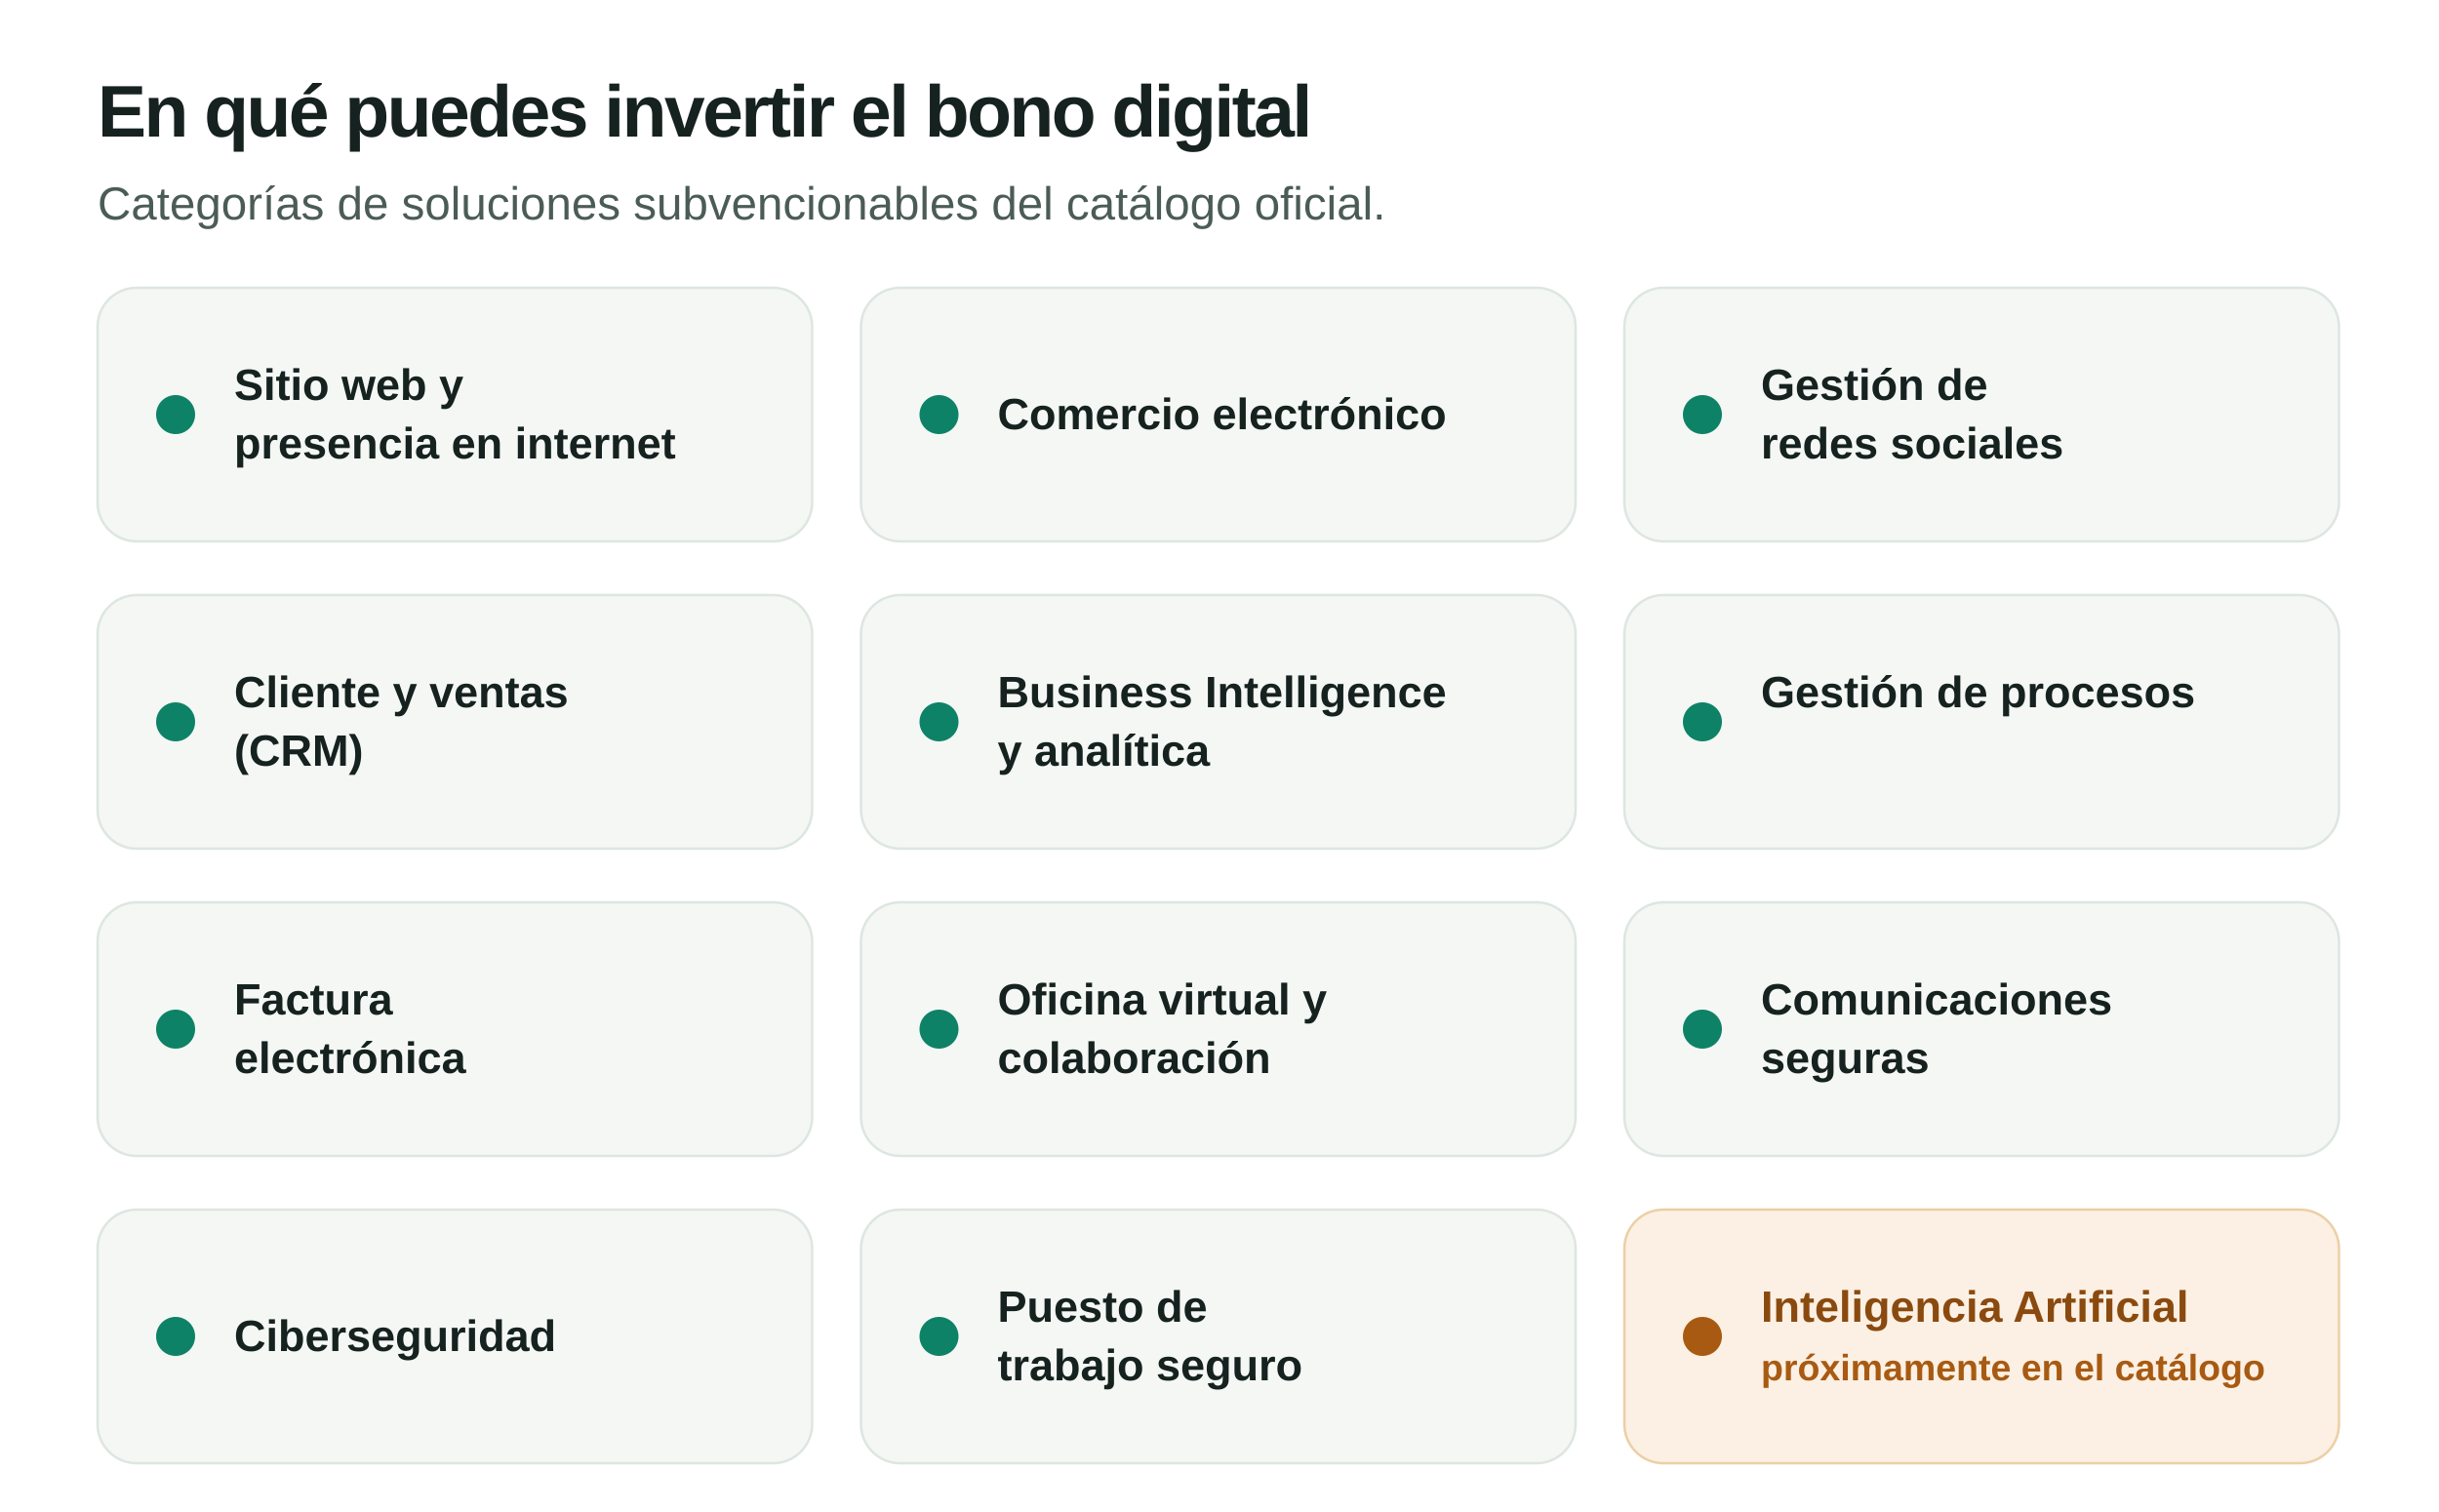
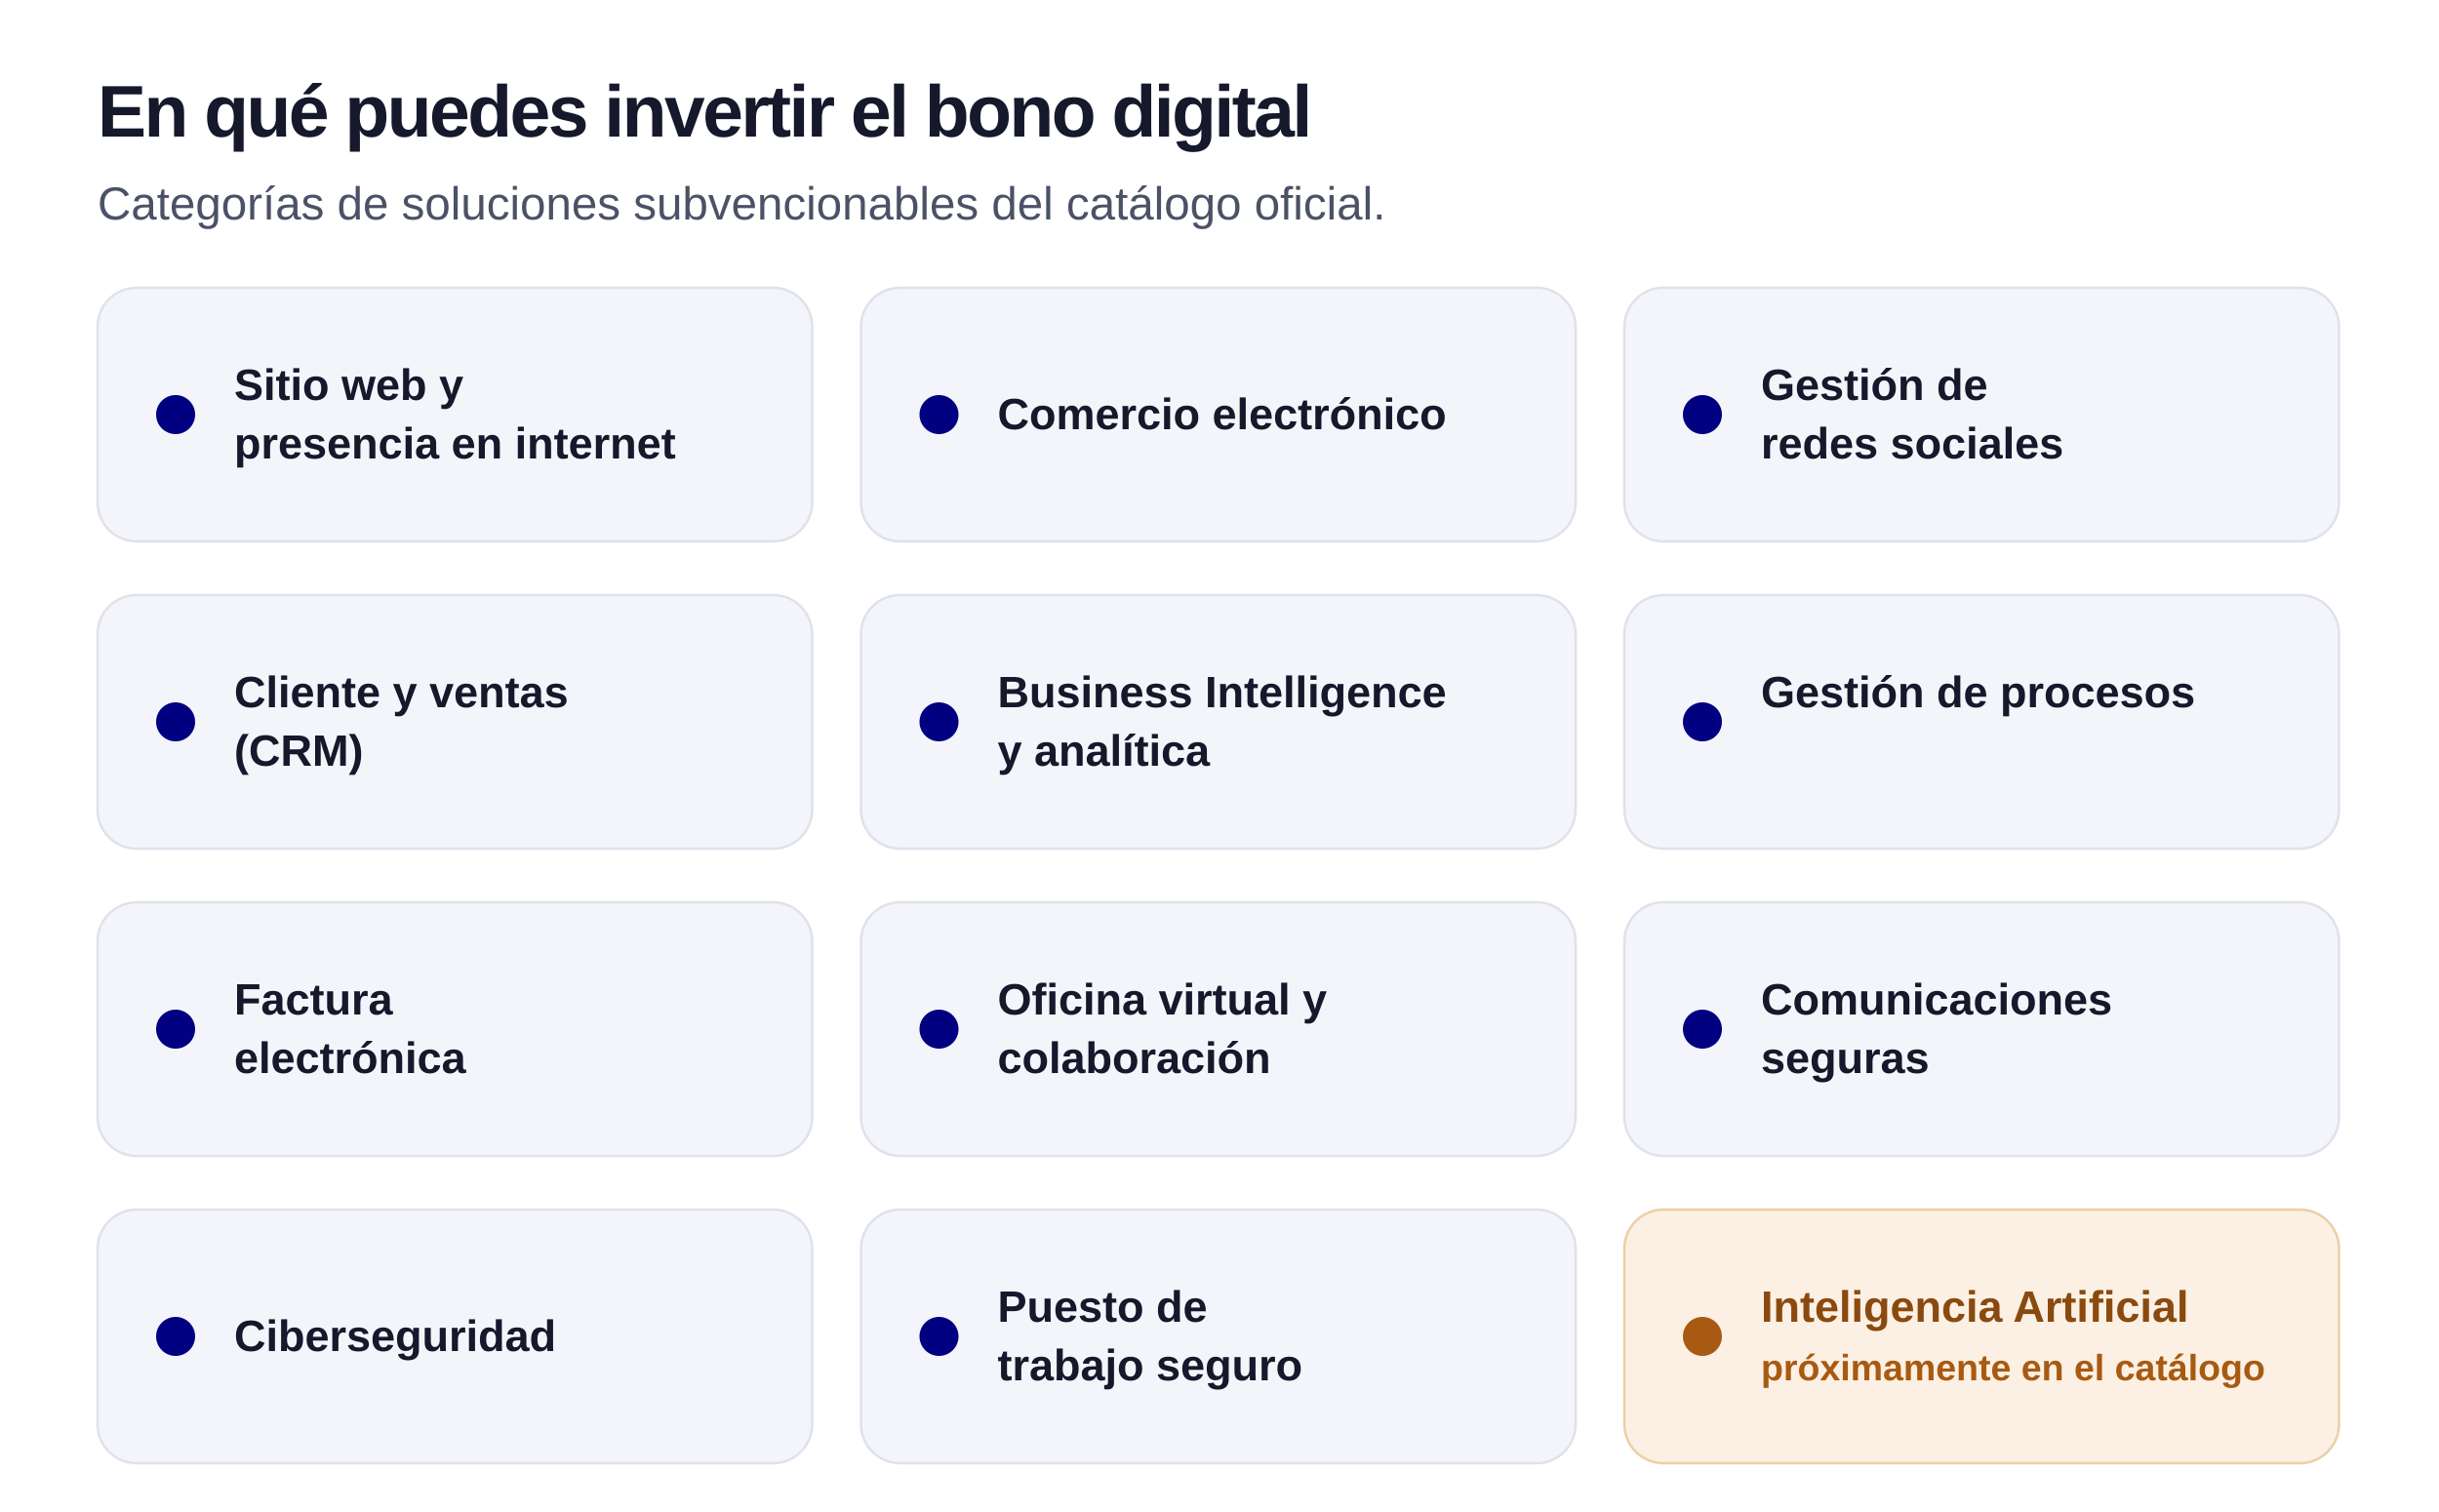
<svg xmlns="http://www.w3.org/2000/svg" viewBox="0 0 1000 620" font-family="Arial, Helvetica, sans-serif">
  <rect width="1000" height="620" fill="#ffffff" />
-   <text x="40" y="56" font-size="30" font-weight="800" fill="#16221f" letter-spacing="-1">En qué puedes invertir el bono digital</text>
-   <text x="40" y="90" font-size="19" fill="#4b5c56">Categorías de soluciones subvencionables del catálogo oficial.</text>
+   <text x="40" y="56" font-size="30" font-weight="800" fill="#16182b" letter-spacing="-1">En qué puedes invertir el bono digital</text>
+   <text x="40" y="90" font-size="19" fill="#4b5266">Categorías de soluciones subvencionables del catálogo oficial.</text>
  <g>
-     <rect x="40" y="118" width="293" height="104" rx="16" fill="#f4f7f4" stroke="#dde6e1" />
-     <circle cx="72" cy="170" r="8" fill="#0e8266" />
-     <text x="96" y="164" font-size="18" font-weight="700" fill="#16221f">Sitio web y</text>
-     <text x="96" y="188" font-size="18" font-weight="700" fill="#16221f">presencia en internet</text>
-     <rect x="353" y="118" width="293" height="104" rx="16" fill="#f4f7f4" stroke="#dde6e1" />
-     <circle cx="385" cy="170" r="8" fill="#0e8266" />
-     <text x="409" y="176" font-size="18" font-weight="700" fill="#16221f">Comercio electrónico</text>
-     <rect x="666" y="118" width="293" height="104" rx="16" fill="#f4f7f4" stroke="#dde6e1" />
-     <circle cx="698" cy="170" r="8" fill="#0e8266" />
-     <text x="722" y="164" font-size="18" font-weight="700" fill="#16221f">Gestión de</text>
-     <text x="722" y="188" font-size="18" font-weight="700" fill="#16221f">redes sociales</text>
-     <rect x="40" y="244" width="293" height="104" rx="16" fill="#f4f7f4" stroke="#dde6e1" />
-     <circle cx="72" cy="296" r="8" fill="#0e8266" />
-     <text x="96" y="290" font-size="18" font-weight="700" fill="#16221f">Cliente y ventas</text>
-     <text x="96" y="314" font-size="18" font-weight="700" fill="#16221f">(CRM)</text>
-     <rect x="353" y="244" width="293" height="104" rx="16" fill="#f4f7f4" stroke="#dde6e1" />
-     <circle cx="385" cy="296" r="8" fill="#0e8266" />
-     <text x="409" y="290" font-size="18" font-weight="700" fill="#16221f">Business Intelligence</text>
-     <text x="409" y="314" font-size="18" font-weight="700" fill="#16221f">y analítica</text>
-     <rect x="666" y="244" width="293" height="104" rx="16" fill="#f4f7f4" stroke="#dde6e1" />
-     <circle cx="698" cy="296" r="8" fill="#0e8266" />
-     <text x="722" y="290" font-size="18" font-weight="700" fill="#16221f">Gestión de procesos</text>
-     <rect x="40" y="370" width="293" height="104" rx="16" fill="#f4f7f4" stroke="#dde6e1" />
-     <circle cx="72" cy="422" r="8" fill="#0e8266" />
-     <text x="96" y="416" font-size="18" font-weight="700" fill="#16221f">Factura</text>
-     <text x="96" y="440" font-size="18" font-weight="700" fill="#16221f">electrónica</text>
-     <rect x="353" y="370" width="293" height="104" rx="16" fill="#f4f7f4" stroke="#dde6e1" />
-     <circle cx="385" cy="422" r="8" fill="#0e8266" />
-     <text x="409" y="416" font-size="18" font-weight="700" fill="#16221f">Oficina virtual y</text>
-     <text x="409" y="440" font-size="18" font-weight="700" fill="#16221f">colaboración</text>
-     <rect x="666" y="370" width="293" height="104" rx="16" fill="#f4f7f4" stroke="#dde6e1" />
-     <circle cx="698" cy="422" r="8" fill="#0e8266" />
-     <text x="722" y="416" font-size="18" font-weight="700" fill="#16221f">Comunicaciones</text>
-     <text x="722" y="440" font-size="18" font-weight="700" fill="#16221f">seguras</text>
-     <rect x="40" y="496" width="293" height="104" rx="16" fill="#f4f7f4" stroke="#dde6e1" />
-     <circle cx="72" cy="548" r="8" fill="#0e8266" />
-     <text x="96" y="554" font-size="18" font-weight="700" fill="#16221f">Ciberseguridad</text>
-     <rect x="353" y="496" width="293" height="104" rx="16" fill="#f4f7f4" stroke="#dde6e1" />
-     <circle cx="385" cy="548" r="8" fill="#0e8266" />
-     <text x="409" y="542" font-size="18" font-weight="700" fill="#16221f">Puesto de</text>
-     <text x="409" y="566" font-size="18" font-weight="700" fill="#16221f">trabajo seguro</text>
+     <rect x="40" y="118" width="293" height="104" rx="16" fill="#f4f5fa" stroke="#dfe1ec" />
+     <circle cx="72" cy="170" r="8" fill="#000080" />
+     <text x="96" y="164" font-size="18" font-weight="700" fill="#16182b">Sitio web y</text>
+     <text x="96" y="188" font-size="18" font-weight="700" fill="#16182b">presencia en internet</text>
+     <rect x="353" y="118" width="293" height="104" rx="16" fill="#f4f5fa" stroke="#dfe1ec" />
+     <circle cx="385" cy="170" r="8" fill="#000080" />
+     <text x="409" y="176" font-size="18" font-weight="700" fill="#16182b">Comercio electrónico</text>
+     <rect x="666" y="118" width="293" height="104" rx="16" fill="#f4f5fa" stroke="#dfe1ec" />
+     <circle cx="698" cy="170" r="8" fill="#000080" />
+     <text x="722" y="164" font-size="18" font-weight="700" fill="#16182b">Gestión de</text>
+     <text x="722" y="188" font-size="18" font-weight="700" fill="#16182b">redes sociales</text>
+     <rect x="40" y="244" width="293" height="104" rx="16" fill="#f4f5fa" stroke="#dfe1ec" />
+     <circle cx="72" cy="296" r="8" fill="#000080" />
+     <text x="96" y="290" font-size="18" font-weight="700" fill="#16182b">Cliente y ventas</text>
+     <text x="96" y="314" font-size="18" font-weight="700" fill="#16182b">(CRM)</text>
+     <rect x="353" y="244" width="293" height="104" rx="16" fill="#f4f5fa" stroke="#dfe1ec" />
+     <circle cx="385" cy="296" r="8" fill="#000080" />
+     <text x="409" y="290" font-size="18" font-weight="700" fill="#16182b">Business Intelligence</text>
+     <text x="409" y="314" font-size="18" font-weight="700" fill="#16182b">y analítica</text>
+     <rect x="666" y="244" width="293" height="104" rx="16" fill="#f4f5fa" stroke="#dfe1ec" />
+     <circle cx="698" cy="296" r="8" fill="#000080" />
+     <text x="722" y="290" font-size="18" font-weight="700" fill="#16182b">Gestión de procesos</text>
+     <rect x="40" y="370" width="293" height="104" rx="16" fill="#f4f5fa" stroke="#dfe1ec" />
+     <circle cx="72" cy="422" r="8" fill="#000080" />
+     <text x="96" y="416" font-size="18" font-weight="700" fill="#16182b">Factura</text>
+     <text x="96" y="440" font-size="18" font-weight="700" fill="#16182b">electrónica</text>
+     <rect x="353" y="370" width="293" height="104" rx="16" fill="#f4f5fa" stroke="#dfe1ec" />
+     <circle cx="385" cy="422" r="8" fill="#000080" />
+     <text x="409" y="416" font-size="18" font-weight="700" fill="#16182b">Oficina virtual y</text>
+     <text x="409" y="440" font-size="18" font-weight="700" fill="#16182b">colaboración</text>
+     <rect x="666" y="370" width="293" height="104" rx="16" fill="#f4f5fa" stroke="#dfe1ec" />
+     <circle cx="698" cy="422" r="8" fill="#000080" />
+     <text x="722" y="416" font-size="18" font-weight="700" fill="#16182b">Comunicaciones</text>
+     <text x="722" y="440" font-size="18" font-weight="700" fill="#16182b">seguras</text>
+     <rect x="40" y="496" width="293" height="104" rx="16" fill="#f4f5fa" stroke="#dfe1ec" />
+     <circle cx="72" cy="548" r="8" fill="#000080" />
+     <text x="96" y="554" font-size="18" font-weight="700" fill="#16182b">Ciberseguridad</text>
+     <rect x="353" y="496" width="293" height="104" rx="16" fill="#f4f5fa" stroke="#dfe1ec" />
+     <circle cx="385" cy="548" r="8" fill="#000080" />
+     <text x="409" y="542" font-size="18" font-weight="700" fill="#16182b">Puesto de</text>
+     <text x="409" y="566" font-size="18" font-weight="700" fill="#16182b">trabajo seguro</text>
    <rect x="666" y="496" width="293" height="104" rx="16" fill="#fbf0e3" stroke="#eccfa6" />
    <circle cx="698" cy="548" r="8" fill="#a85a12" />
    <text x="722" y="542" font-size="18" font-weight="700" fill="#8a4a0f">Inteligencia Artificial</text>
    <text x="722" y="566" font-size="15" font-weight="600" fill="#a85a12">próximamente en el catálogo</text>
  </g>
</svg>
